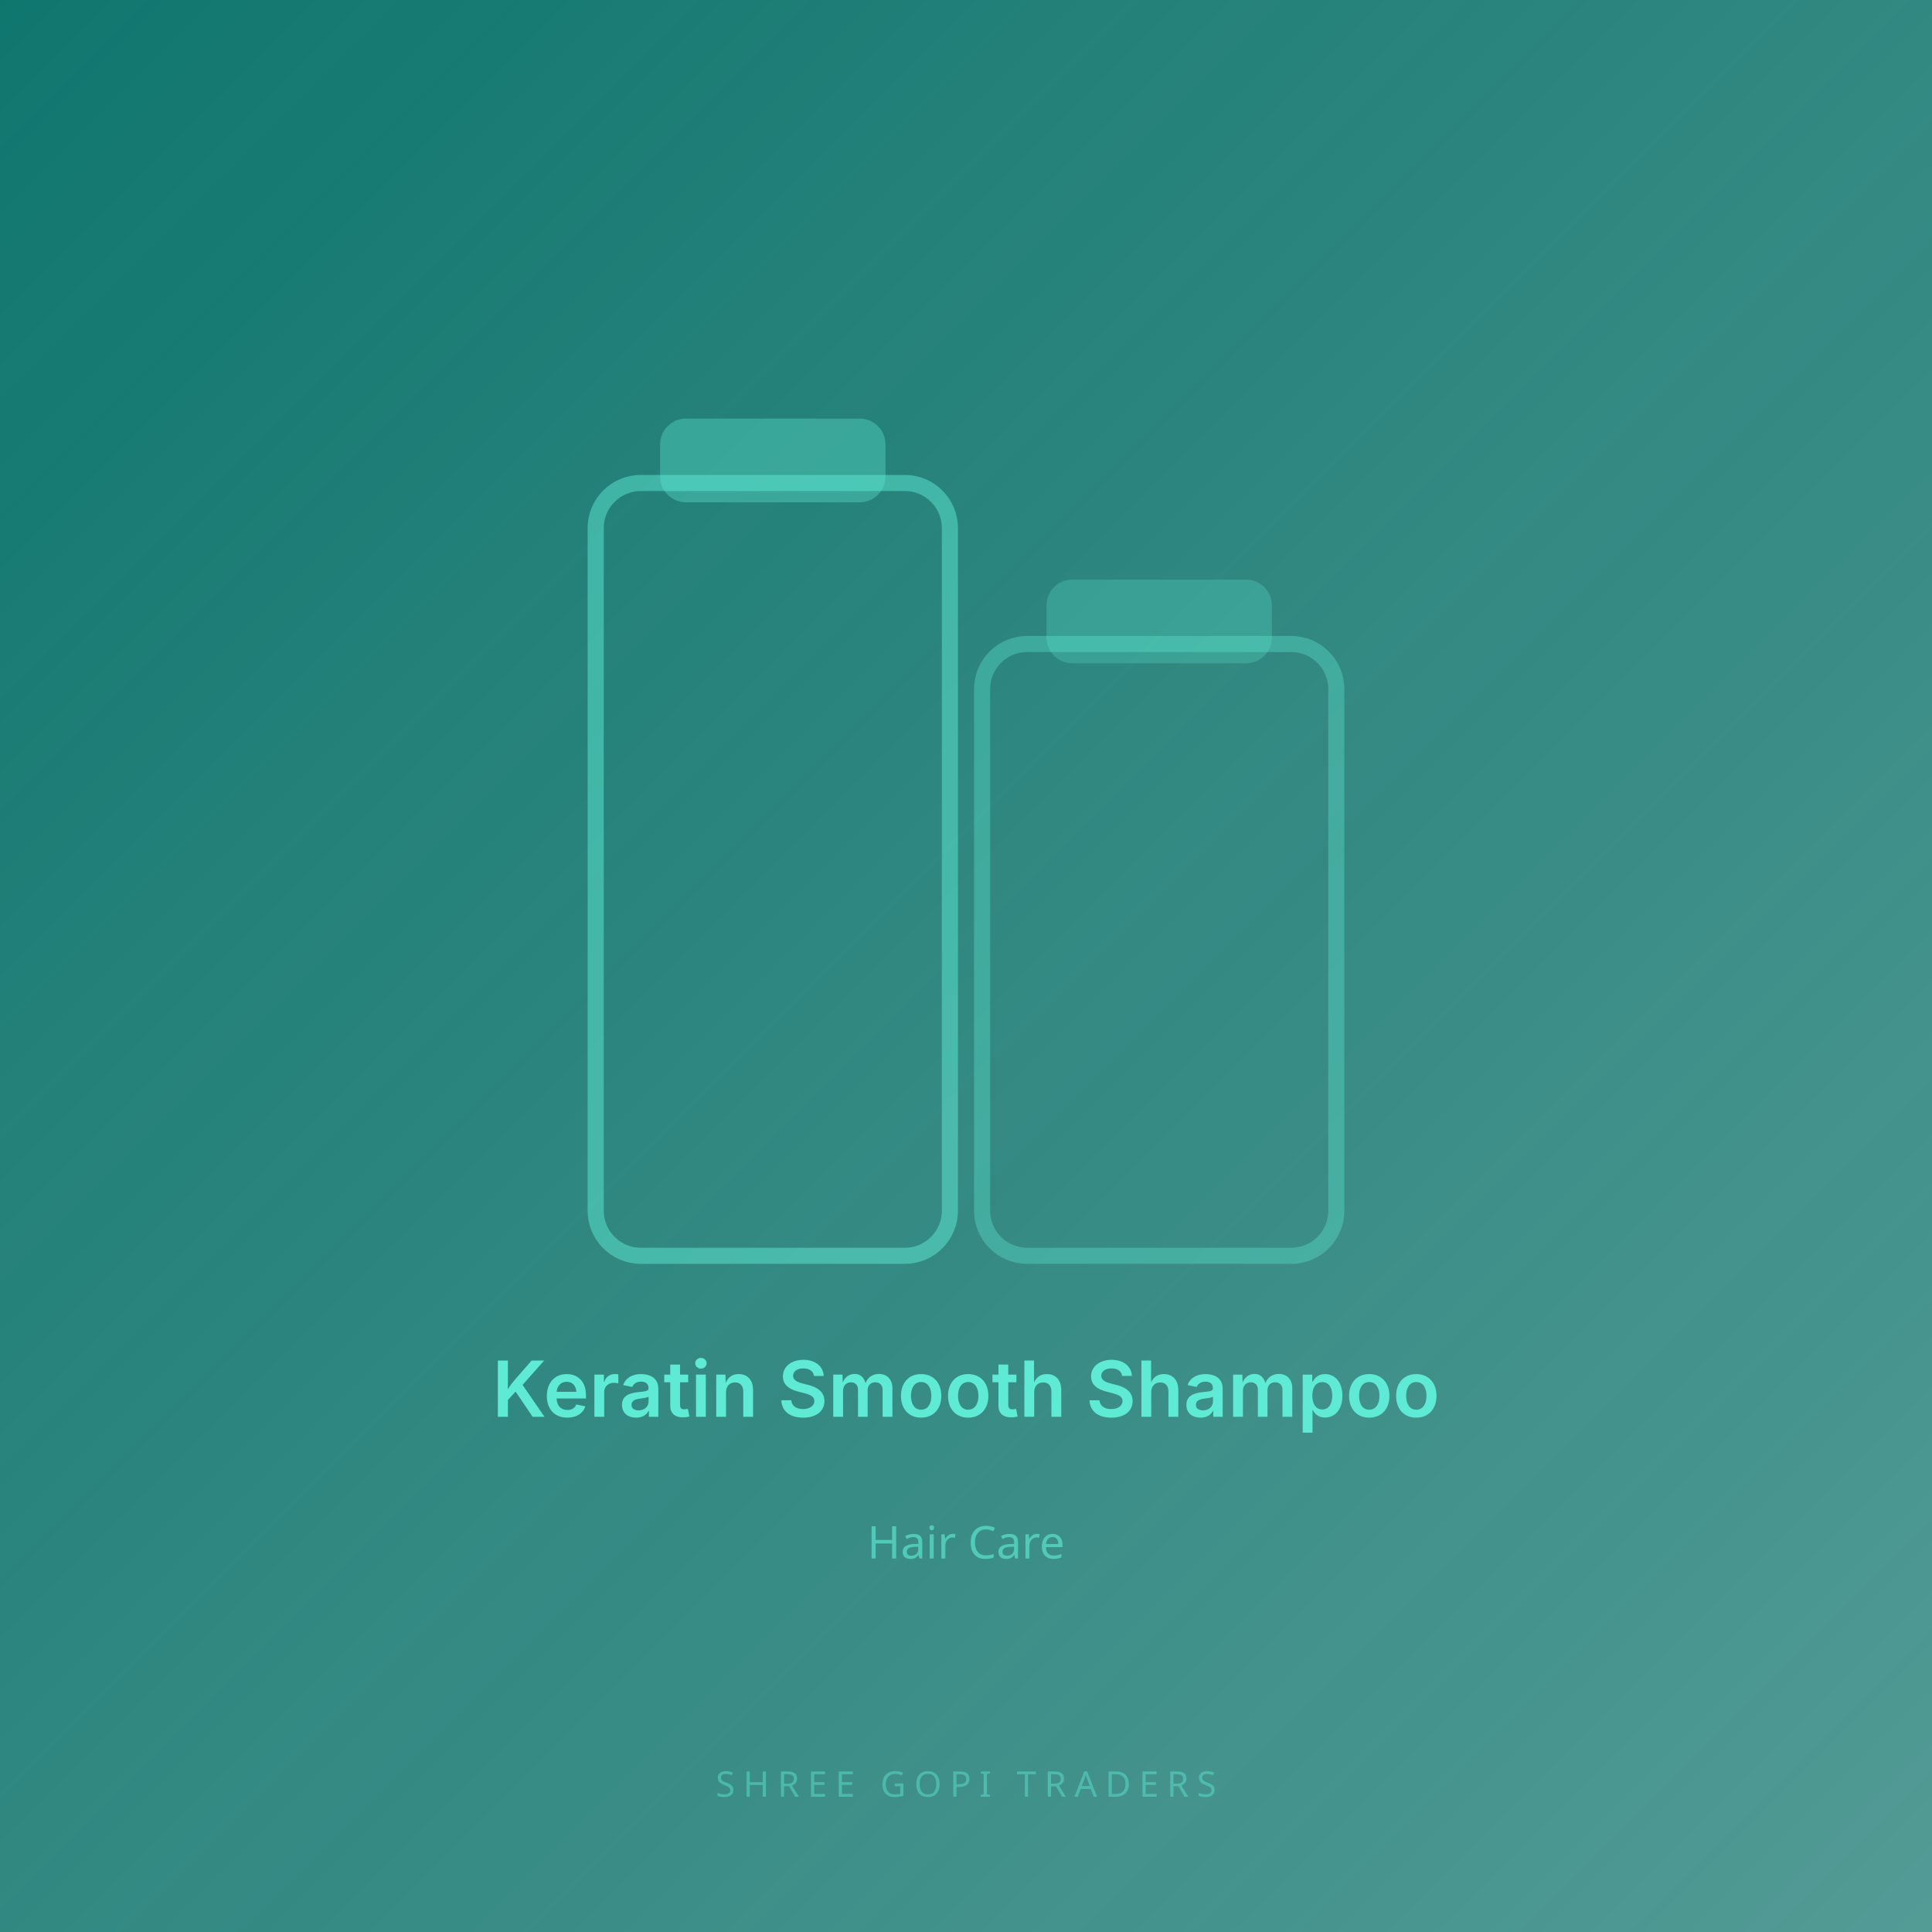
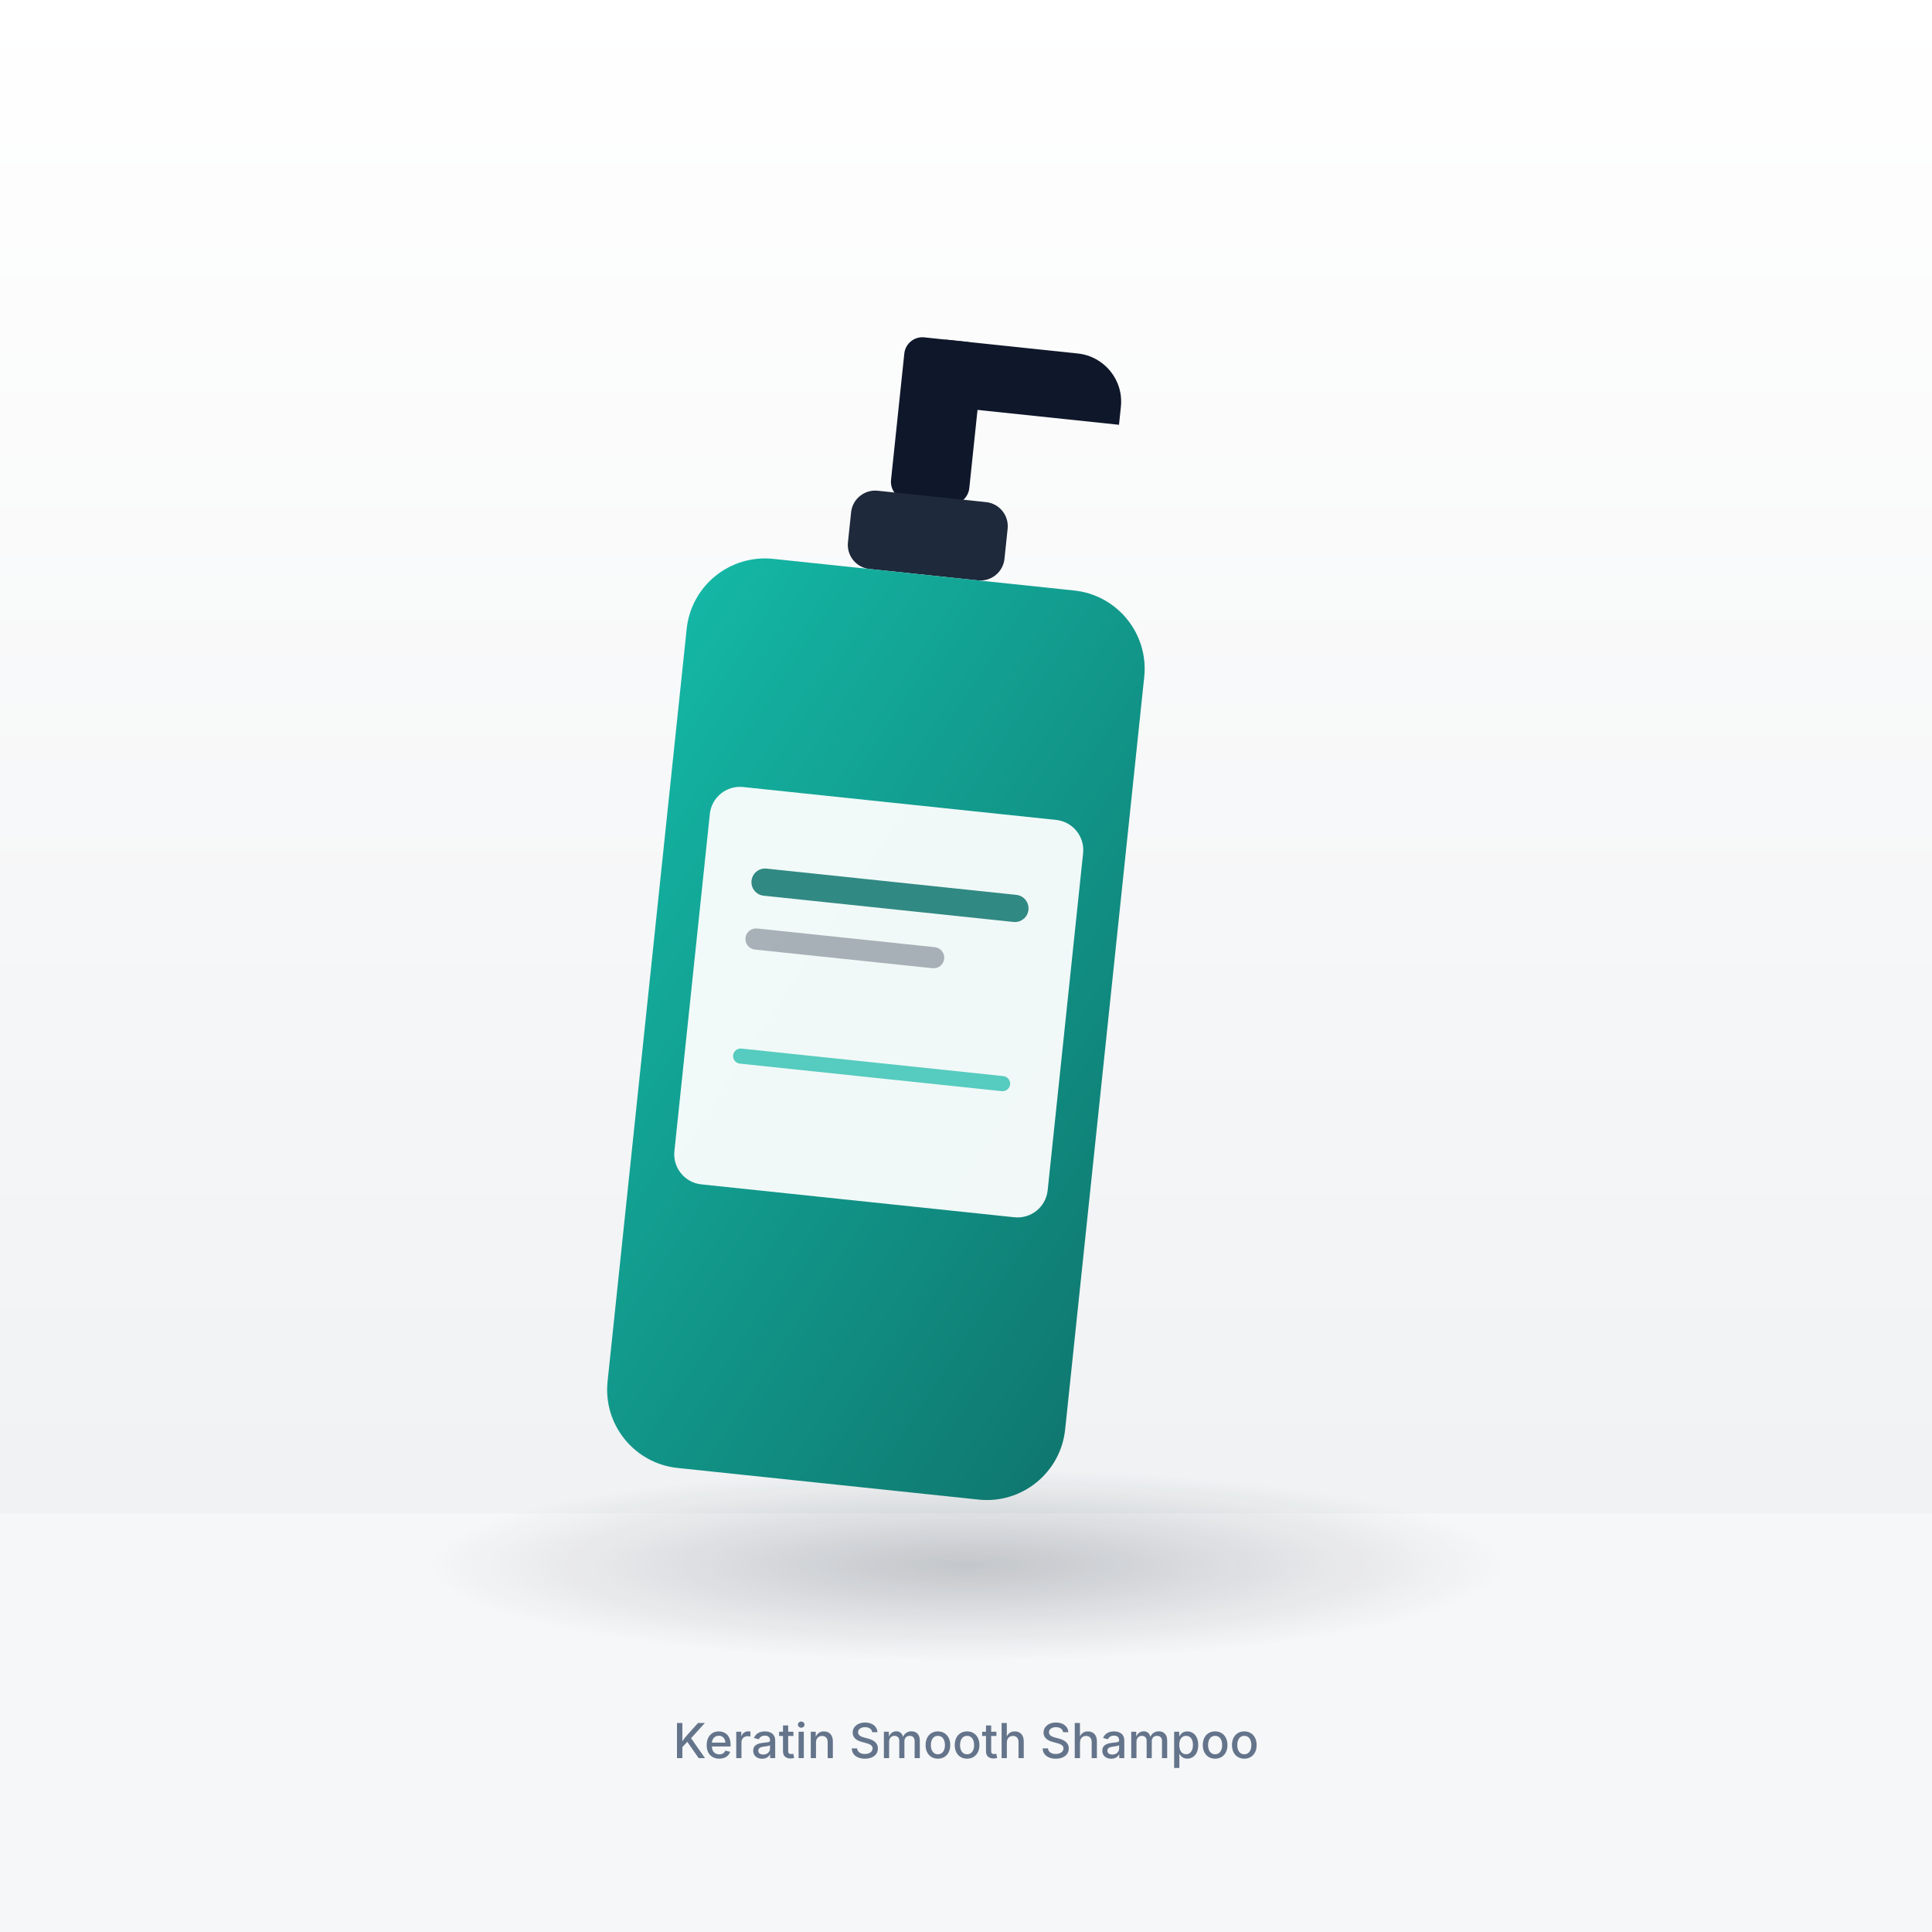
<svg xmlns="http://www.w3.org/2000/svg" viewBox="0 0 600 600" width="600" height="600" role="img" aria-label="Keratin Smooth Shampoo — Hair Care">
  <defs>
-     <linearGradient id="bg" x1="0" y1="0" x2="1" y2="1">
-       <stop offset="0%" stop-color="#0f766e" />
-       <stop offset="100%" stop-color="#0f766e" stop-opacity="0.7" />
+     <linearGradient id="bg" x1="0" y1="0" x2="0" y2="1">
+       <stop offset="0%" stop-color="#ffffff" />
+       <stop offset="100%" stop-color="#eceef0" />
    </linearGradient>
+     <linearGradient id="body" x1="0" y1="0" x2="1" y2="1">
+       <stop offset="0%" stop-color="#14b8a6" />
+       <stop offset="100%" stop-color="#0f766e" />
+     </linearGradient>
+     <linearGradient id="stroke" x1="0" y1="0" x2="1" y2="1">
+       <stop offset="0%" stop-color="#14b8a6" />
+       <stop offset="100%" stop-color="#0f766e" />
+     </linearGradient>
+     <radialGradient id="shadow" cx="50%" cy="50%">
+       <stop offset="0%" stop-color="#0f172a" stop-opacity="0.22" />
+       <stop offset="100%" stop-color="#0f172a" stop-opacity="0" />
+     </radialGradient>
  </defs>
  <rect width="600" height="600" fill="url(#bg)" />
-   <rect x="185" y="150" width="110" height="240" rx="14" fill="none" stroke="#5eead4" stroke-width="5" opacity="0.5" />
-   <rect x="305" y="200" width="110" height="190" rx="14" fill="none" stroke="#5eead4" stroke-width="5" opacity="0.35" />
-   <rect x="205" y="130" width="70" height="26" rx="8" fill="#5eead4" opacity="0.35" />
-   <rect x="325" y="180" width="70" height="26" rx="8" fill="#5eead4" opacity="0.25" />
-   <text x="300" y="440" font-family="ui-sans-serif,system-ui,-apple-system,sans-serif" font-size="24" font-weight="600" fill="#5eead4" text-anchor="middle">Keratin Smooth Shampoo</text>
-   <text x="300" y="484" font-family="ui-sans-serif,system-ui,sans-serif" font-size="14" fill="#5eead4" text-anchor="middle" opacity="0.65">Hair Care</text>
-   <text x="300" y="558" font-family="ui-sans-serif,system-ui,sans-serif" font-size="11" letter-spacing="2.5" fill="#5eead4" text-anchor="middle" opacity="0.45">SHREE GOPI TRADERS</text>
+   <rect y="470" width="600" height="130" fill="#f6f7f8" />
+   <ellipse cx="300" cy="486" rx="168" ry="30" fill="url(#shadow)" />
+   <g transform="translate(310 300) rotate(6) scale(0.94) translate(-300 -300)">
+     <rect x="248" y="96" width="26" height="54" rx="6" fill="#0f172a" />
+     <path d="M261 96h44a16 16 0 0 1 16 16v6h-60z" fill="#0f172a" />
+     <rect x="236" y="148" width="52" height="26" rx="8" fill="#1e293b" />
+     <path d="M212 174h100a26 26 0 0 1 26 26v250a26 26 0 0 1-26 26H212a26 26 0 0 1-26-26V200a26 26 0 0 1 26-26z" fill="url(#body)" />
+     <rect x="200" y="250" width="124" height="132" rx="10" fill="#ffffff" opacity="0.94" />
+     <rect x="216" y="276" width="92" height="9" rx="4.5" fill="#0f766e" opacity="0.85" />
+     <rect x="216" y="296" width="66" height="7" rx="3.5" fill="#1e293b" opacity="0.35" />
+     <rect x="216" y="336" width="92" height="5" rx="2.5" fill="#14b8a6" opacity="0.7" />
+   </g>
+   <text x="300" y="546" font-family="ui-sans-serif,system-ui,-apple-system,sans-serif" font-size="15" font-weight="500" fill="#64748b" text-anchor="middle">Keratin Smooth Shampoo</text>
</svg>
